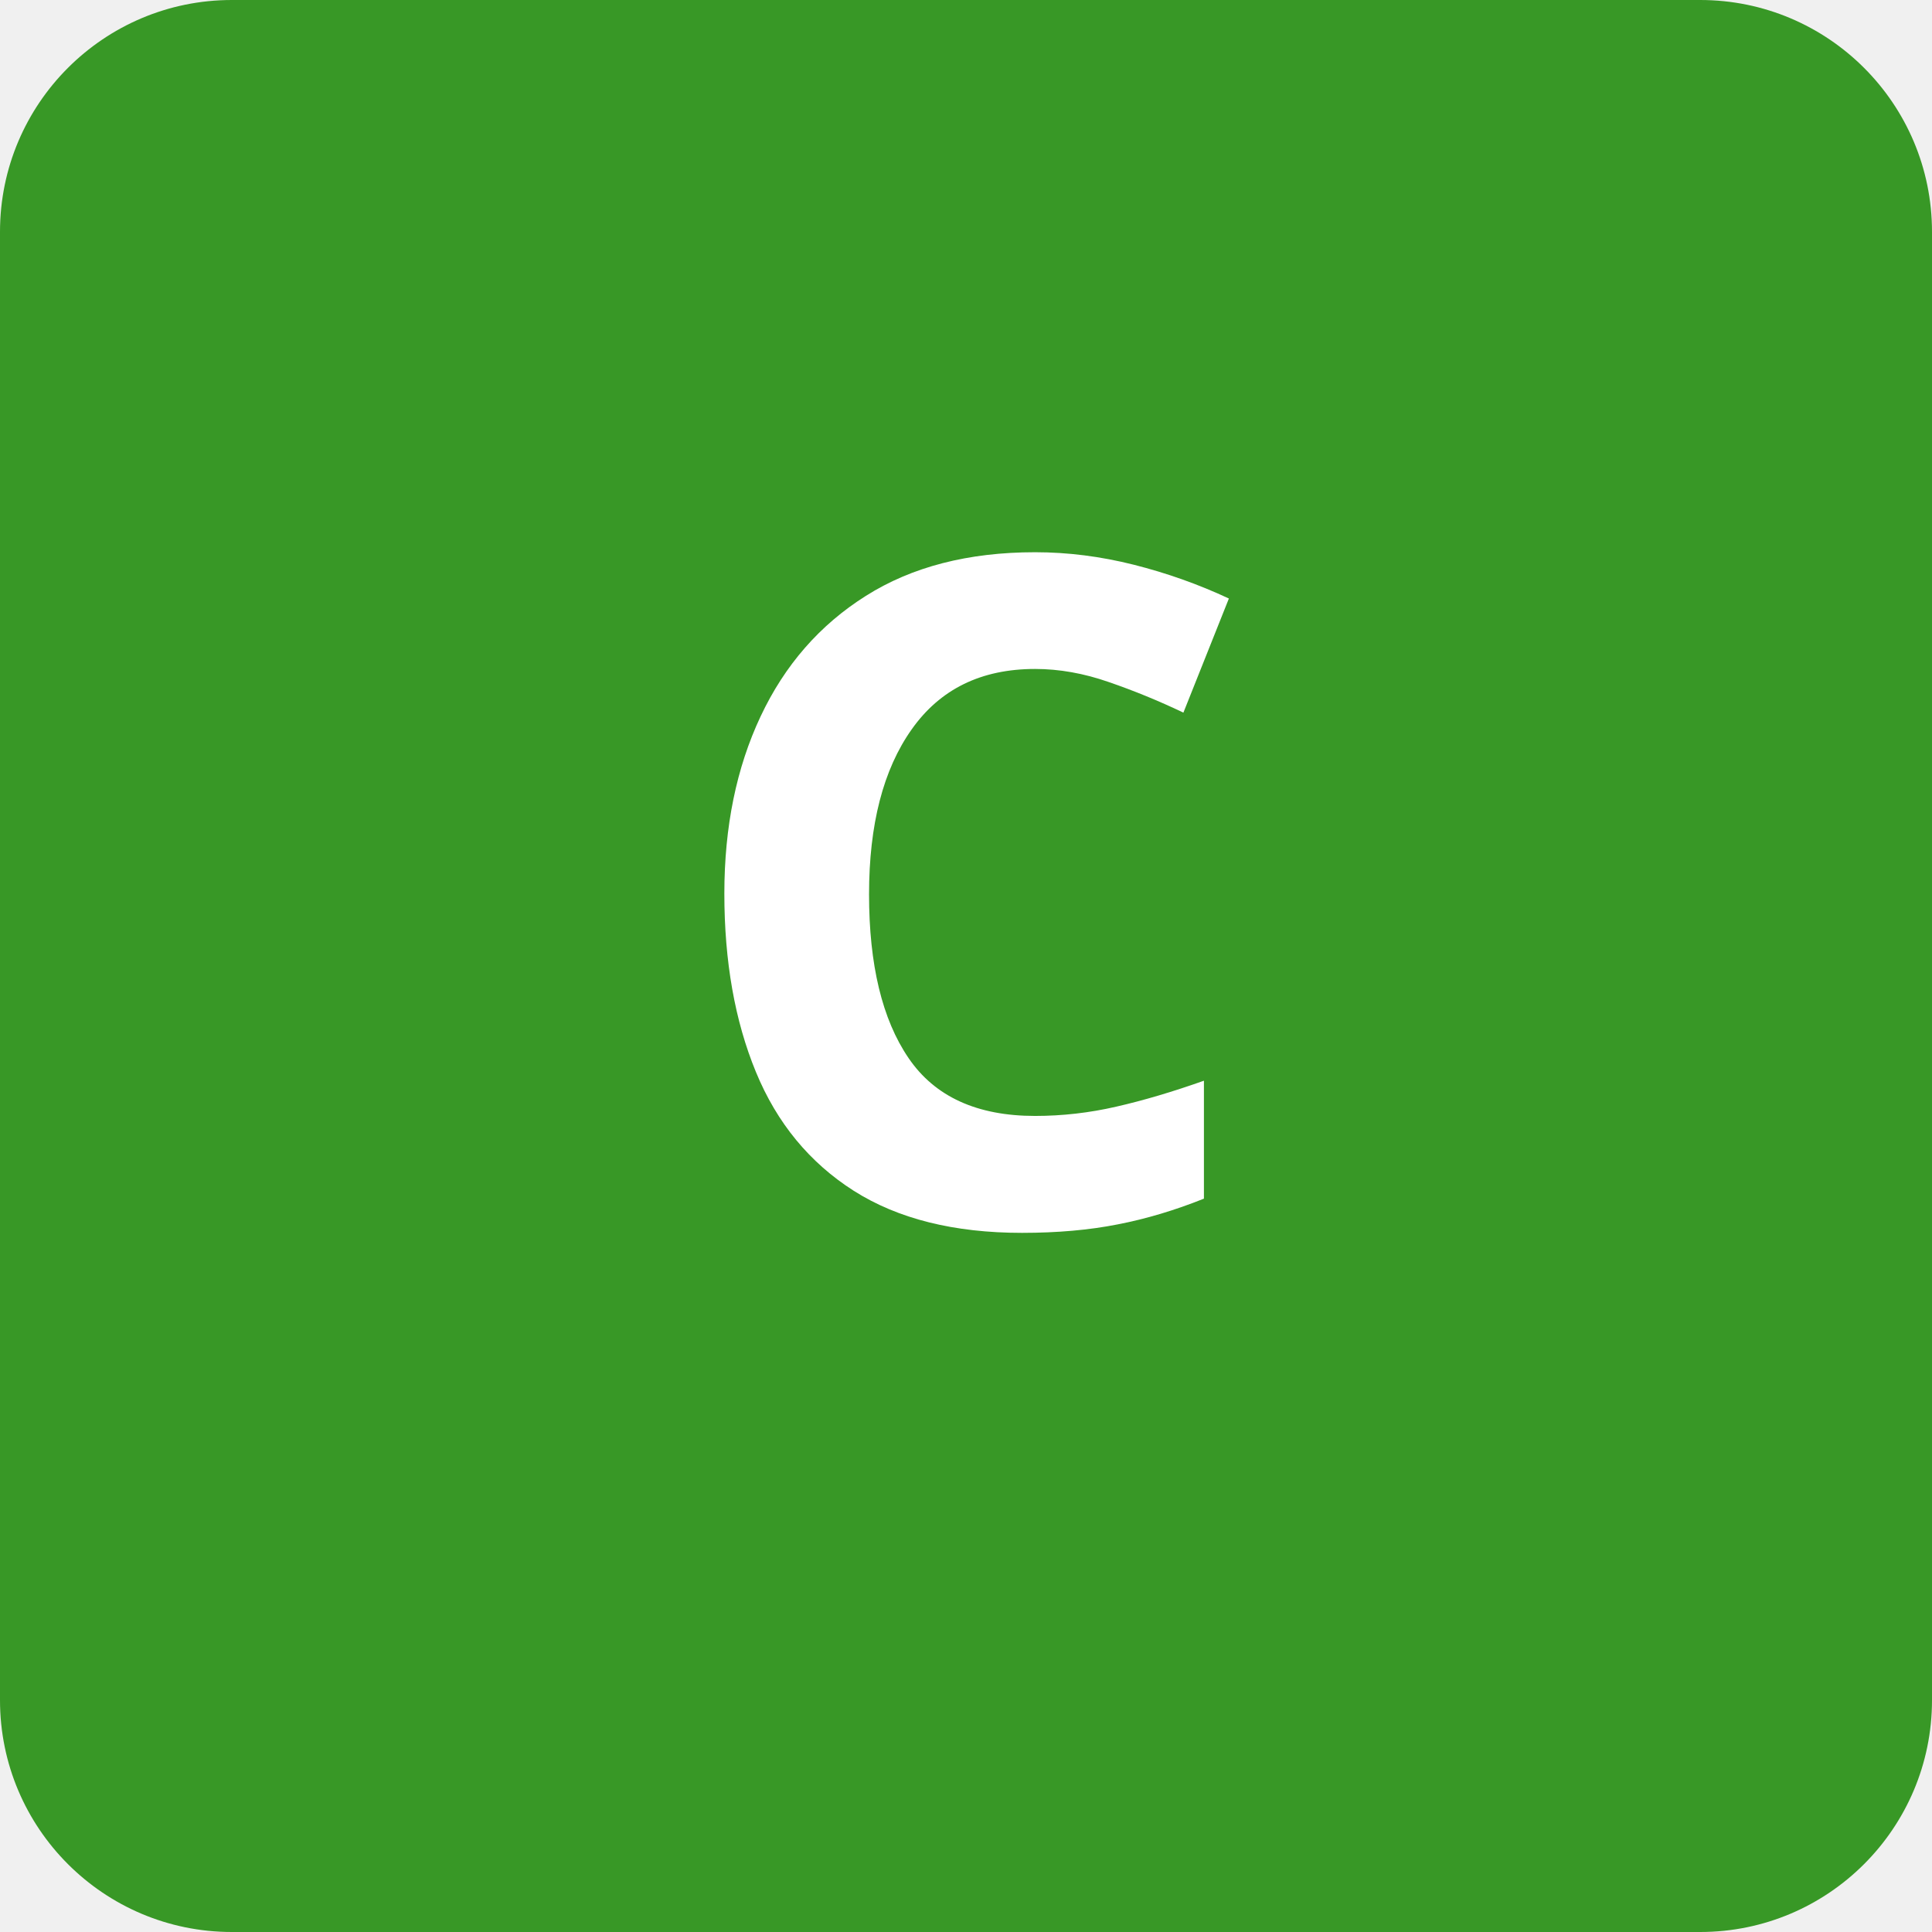
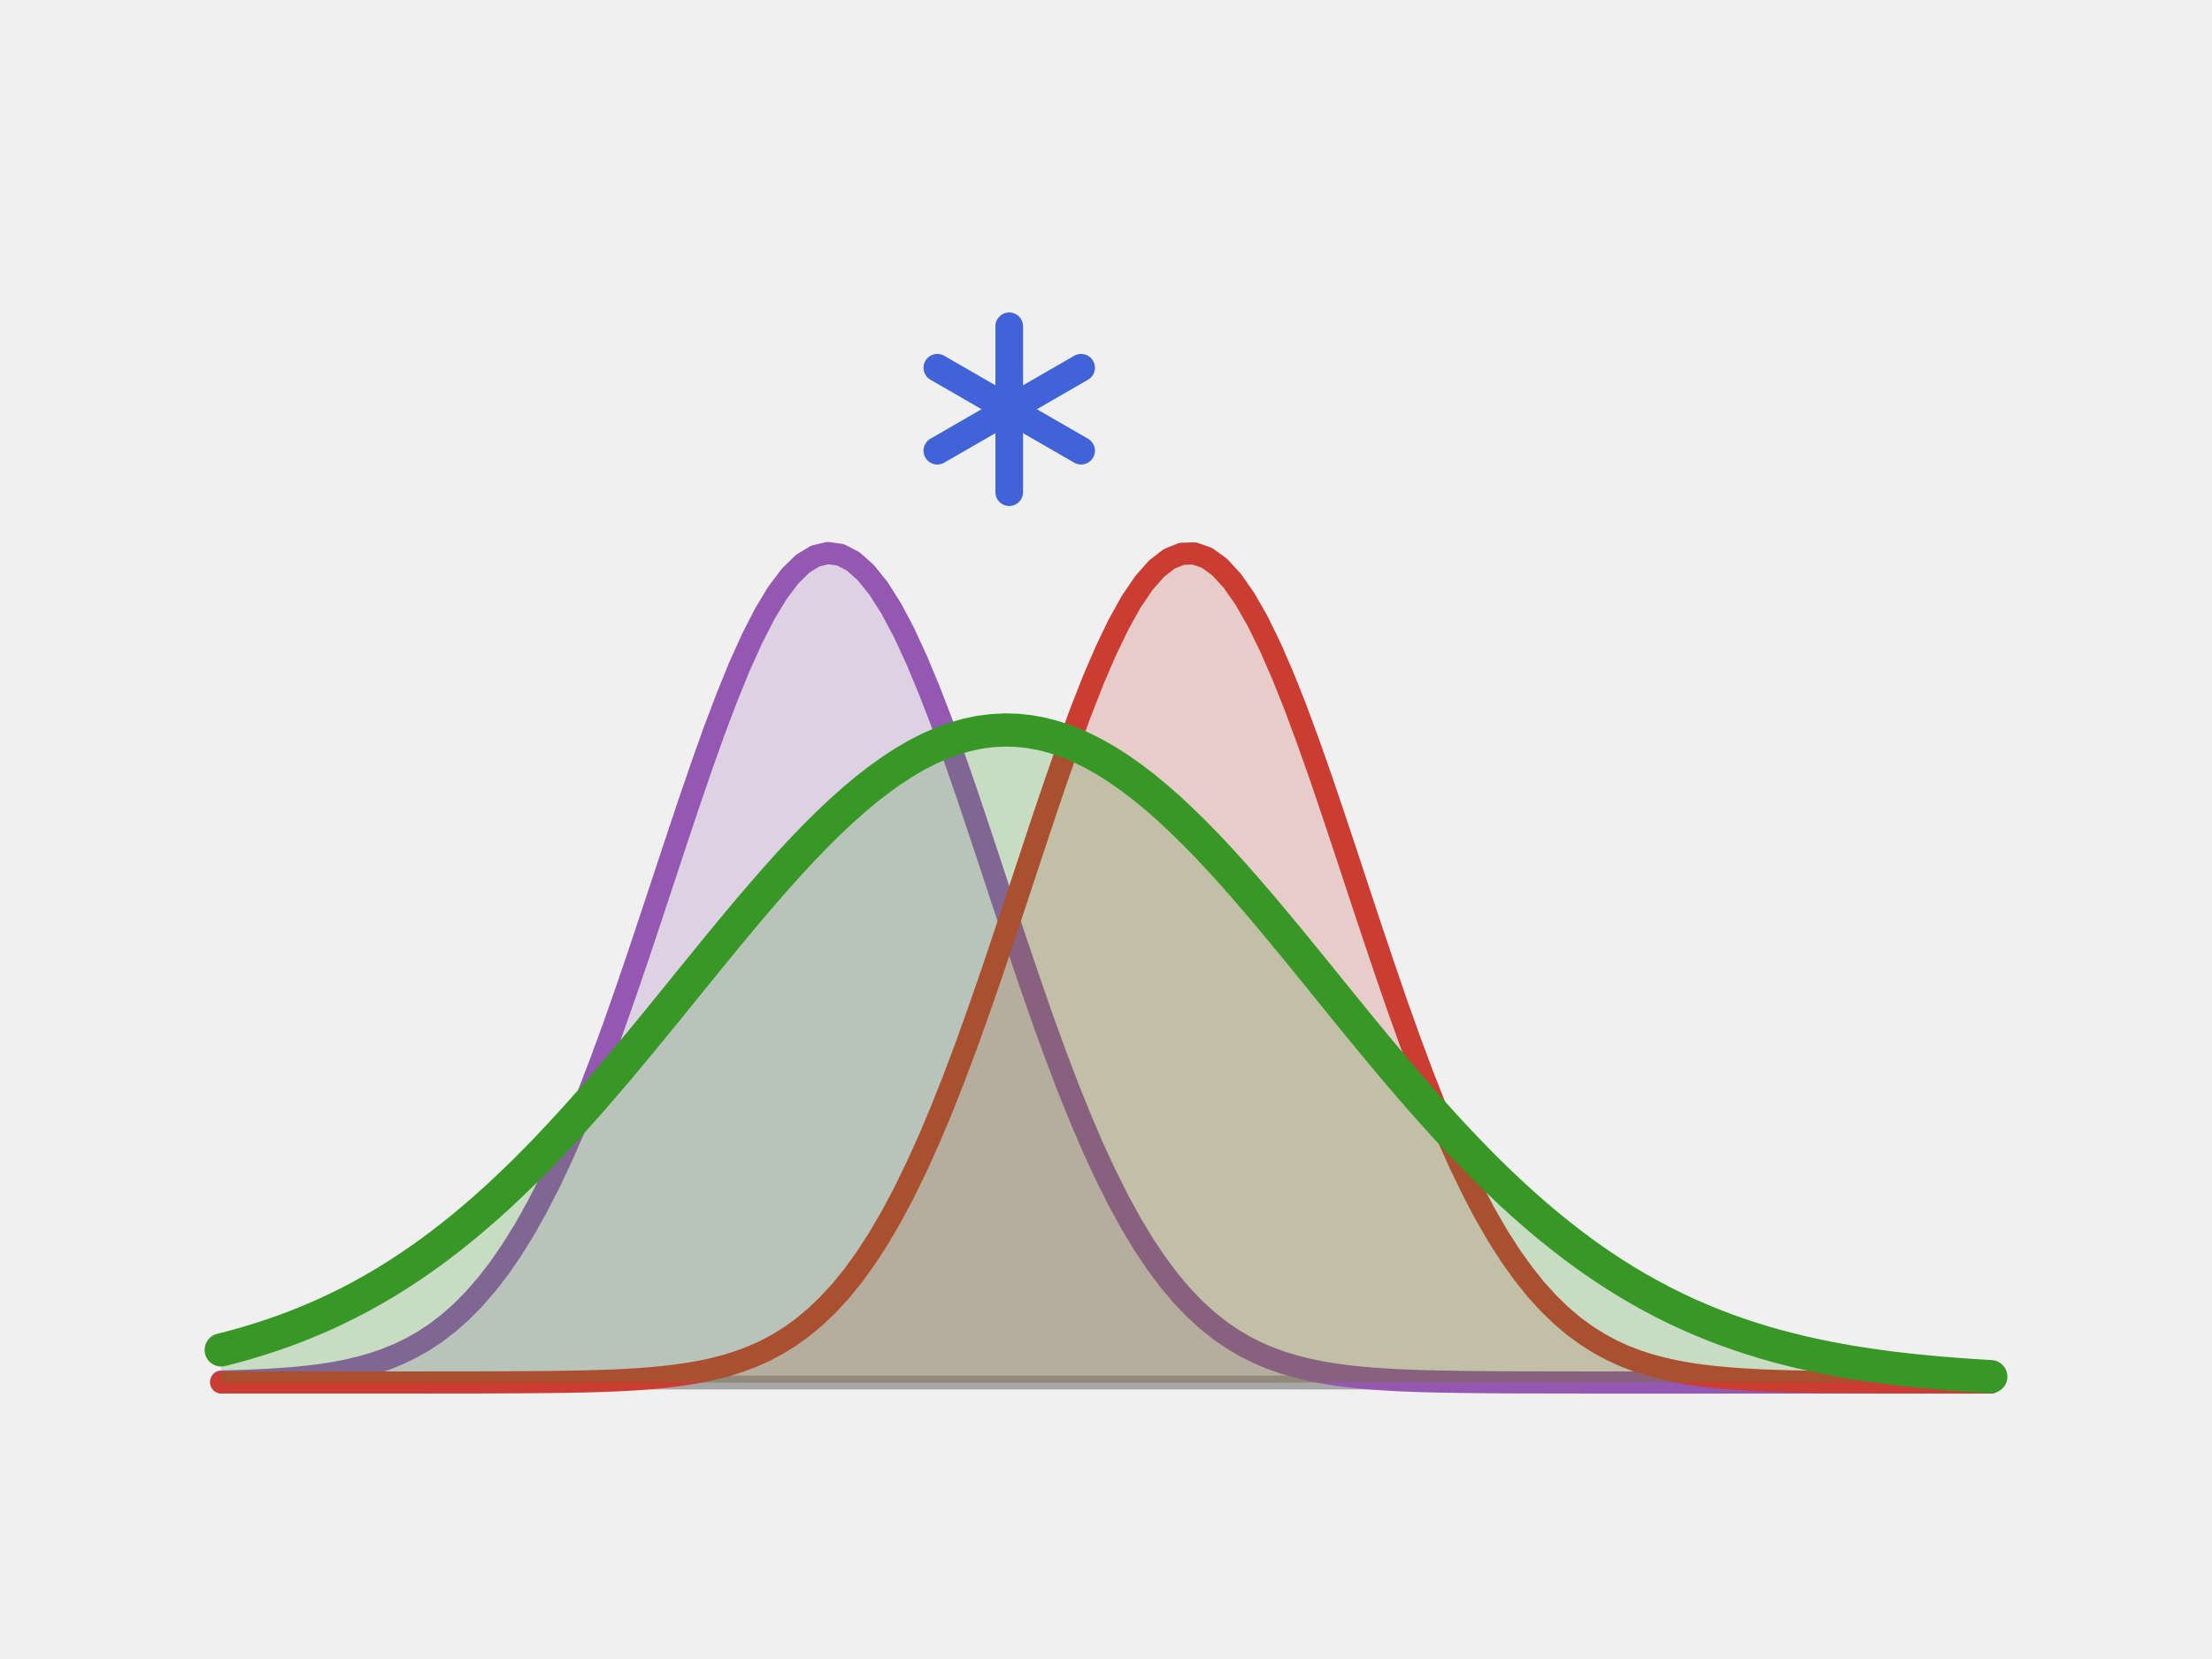
- <svg xmlns="http://www.w3.org/2000/svg" width="150" height="150" viewBox="0 0 150 150" role="img" aria-label="ConvolvedDistributions logo placeholder">
-   <rect width="150" height="150" rx="18" fill="#389826" />
-   <text x="75" y="95" font-family="sans-serif" font-size="72" font-weight="700" fill="#ffffff" text-anchor="middle">
-     C
-   </text>
+ <svg xmlns="http://www.w3.org/2000/svg" width="400" height="300" viewBox="0 0 400 300" role="img" aria-label="ConvolvedDistributions logo">
+   <line x1="40" y1="250" x2="360" y2="250" stroke="#888888" stroke-width="2.5" stroke-linecap="round" stroke-opacity="0.7" />
+   <path d="M 40.00 249.82 L 42.29 249.76 L 44.57 249.69 L 46.86 249.59 L 49.14 249.47 L 51.43 249.32 L 53.71 249.13 L 56.00 248.89 L 58.29 248.60 L 60.57 248.24 L 62.86 247.79 L 65.14 247.25 L 67.43 246.60 L 69.71 245.82 L 72.00 244.89 L 74.29 243.79 L 76.57 242.50 L 78.86 240.99 L 81.14 239.23 L 83.43 237.21 L 85.71 234.90 L 88.00 232.27 L 90.29 229.31 L 92.57 225.99 L 94.86 222.30 L 97.14 218.23 L 99.43 213.77 L 101.71 208.93 L 104.00 203.70 L 106.29 198.12 L 108.57 192.19 L 110.86 185.96 L 113.14 179.48 L 115.43 172.78 L 117.71 165.94 L 120.00 159.02 L 122.29 152.10 L 124.57 145.27 L 126.86 138.60 L 129.14 132.20 L 131.43 126.16 L 133.71 120.55 L 136.00 115.48 L 138.29 111.01 L 140.57 107.23 L 142.86 104.19 L 145.14 101.95 L 147.43 100.55 L 149.71 100.01 L 152.00 100.33 L 154.29 101.52 L 156.57 103.56 L 158.86 106.40 L 161.14 110.00 L 163.43 114.30 L 165.71 119.23 L 168.00 124.71 L 170.29 130.65 L 172.57 136.98 L 174.86 143.58 L 177.14 150.38 L 179.43 157.29 L 181.71 164.21 L 184.00 171.08 L 186.29 177.82 L 188.57 184.37 L 190.86 190.66 L 193.14 196.67 L 195.43 202.34 L 197.71 207.66 L 200.00 212.60 L 202.29 217.15 L 204.57 221.32 L 206.86 225.10 L 209.14 228.51 L 211.43 231.56 L 213.71 234.27 L 216.00 236.66 L 218.29 238.75 L 220.57 240.57 L 222.86 242.14 L 225.14 243.49 L 227.43 244.63 L 229.71 245.61 L 232.00 246.42 L 234.29 247.10 L 236.57 247.67 L 238.86 248.13 L 241.14 248.51 L 243.43 248.83 L 245.71 249.08 L 248.00 249.28 L 250.29 249.44 L 252.57 249.57 L 254.86 249.67 L 257.14 249.75 L 259.43 249.81 L 261.71 249.85 L 264.00 249.89 L 266.29 249.92 L 268.57 249.94 L 270.86 249.96 L 273.14 249.97 L 275.43 249.98 L 277.71 249.98 L 280.00 249.99 L 282.29 249.99 L 284.57 249.99 L 286.86 250.00 L 289.14 250.00 L 291.43 250.00 L 293.71 250.00 L 296.00 250.00 L 298.29 250.00 L 300.57 250.00 L 302.86 250.00 L 305.14 250.00 L 307.43 250.00 L 309.71 250.00 L 312.00 250.00 L 314.29 250.00 L 316.57 250.00 L 318.86 250.00 L 321.14 250.00 L 323.43 250.00 L 325.71 250.00 L 328.00 250.00 L 330.29 250.00 L 332.57 250.00 L 334.86 250.00 L 337.14 250.00 L 339.43 250.00 L 341.71 250.00 L 344.00 250.00 L 346.29 250.00 L 348.57 250.00 L 350.86 250.00 L 353.14 250.00 L 355.43 250.00 L 357.71 250.00 L 360.00 250.00 L 360.00 250.00 L 40.00 250.00 Z" fill="#9558B2" fill-opacity="0.20" />
+   <path d="M 40.00 249.82 L 42.29 249.76 L 44.57 249.69 L 46.86 249.59 L 49.14 249.47 L 51.43 249.32 L 53.71 249.13 L 56.00 248.89 L 58.29 248.60 L 60.57 248.24 L 62.86 247.79 L 65.14 247.25 L 67.43 246.60 L 69.71 245.82 L 72.00 244.89 L 74.29 243.79 L 76.57 242.50 L 78.86 240.99 L 81.14 239.23 L 83.43 237.21 L 85.71 234.90 L 88.00 232.27 L 90.29 229.31 L 92.57 225.99 L 94.86 222.30 L 97.14 218.23 L 99.43 213.77 L 101.71 208.93 L 104.00 203.70 L 106.29 198.12 L 108.57 192.19 L 110.86 185.96 L 113.14 179.48 L 115.43 172.78 L 117.71 165.94 L 120.00 159.02 L 122.29 152.10 L 124.57 145.27 L 126.86 138.60 L 129.14 132.20 L 131.43 126.16 L 133.71 120.55 L 136.00 115.48 L 138.29 111.01 L 140.57 107.23 L 142.86 104.19 L 145.14 101.95 L 147.43 100.55 L 149.71 100.01 L 152.00 100.33 L 154.29 101.52 L 156.57 103.56 L 158.86 106.40 L 161.14 110.00 L 163.43 114.30 L 165.71 119.23 L 168.00 124.71 L 170.29 130.65 L 172.57 136.98 L 174.86 143.58 L 177.14 150.38 L 179.43 157.29 L 181.71 164.21 L 184.00 171.08 L 186.29 177.82 L 188.57 184.37 L 190.86 190.66 L 193.14 196.67 L 195.43 202.34 L 197.71 207.66 L 200.00 212.60 L 202.29 217.15 L 204.57 221.32 L 206.86 225.10 L 209.14 228.51 L 211.43 231.56 L 213.71 234.27 L 216.00 236.66 L 218.29 238.75 L 220.57 240.57 L 222.86 242.14 L 225.14 243.49 L 227.43 244.63 L 229.71 245.61 L 232.00 246.42 L 234.29 247.10 L 236.57 247.67 L 238.86 248.13 L 241.14 248.51 L 243.43 248.83 L 245.71 249.08 L 248.00 249.28 L 250.29 249.44 L 252.57 249.57 L 254.86 249.67 L 257.14 249.75 L 259.43 249.81 L 261.71 249.85 L 264.00 249.89 L 266.29 249.92 L 268.57 249.94 L 270.86 249.96 L 273.14 249.97 L 275.43 249.98 L 277.71 249.98 L 280.00 249.99 L 282.29 249.99 L 284.57 249.99 L 286.86 250.00 L 289.14 250.00 L 291.43 250.00 L 293.71 250.00 L 296.00 250.00 L 298.29 250.00 L 300.57 250.00 L 302.86 250.00 L 305.14 250.00 L 307.43 250.00 L 309.71 250.00 L 312.00 250.00 L 314.29 250.00 L 316.57 250.00 L 318.86 250.00 L 321.14 250.00 L 323.43 250.00 L 325.71 250.00 L 328.00 250.00 L 330.29 250.00 L 332.57 250.00 L 334.86 250.00 L 337.14 250.00 L 339.43 250.00 L 341.71 250.00 L 344.00 250.00 L 346.29 250.00 L 348.57 250.00 L 350.86 250.00 L 353.14 250.00 L 355.43 250.00 L 357.71 250.00 L 360.00 250.00" fill="none" stroke="#9558B2" stroke-width="4" stroke-linejoin="round" stroke-linecap="round" />
+   <path d="M 40.00 250.00 L 42.29 250.00 L 44.57 250.00 L 46.86 250.00 L 49.14 250.00 L 51.43 250.00 L 53.71 250.00 L 56.00 250.00 L 58.29 250.00 L 60.57 250.00 L 62.86 250.00 L 65.14 250.00 L 67.43 250.00 L 69.71 250.00 L 72.00 250.00 L 74.29 250.00 L 76.57 250.00 L 78.86 249.99 L 81.14 249.99 L 83.43 249.99 L 85.71 249.99 L 88.00 249.98 L 90.29 249.97 L 92.57 249.96 L 94.86 249.95 L 97.14 249.93 L 99.43 249.91 L 101.71 249.88 L 104.00 249.84 L 106.29 249.79 L 108.57 249.72 L 110.86 249.64 L 113.14 249.53 L 115.43 249.39 L 117.71 249.22 L 120.00 249.00 L 122.29 248.73 L 124.57 248.40 L 126.86 248.00 L 129.14 247.50 L 131.43 246.90 L 133.71 246.18 L 136.00 245.32 L 138.29 244.30 L 140.57 243.09 L 142.86 241.68 L 145.14 240.03 L 147.43 238.13 L 149.71 235.95 L 152.00 233.46 L 154.29 230.65 L 156.57 227.49 L 158.86 223.96 L 161.14 220.06 L 163.43 215.77 L 165.71 211.09 L 168.00 206.03 L 170.29 200.60 L 172.57 194.82 L 174.86 188.72 L 177.14 182.34 L 179.43 175.73 L 181.71 168.95 L 184.00 162.05 L 186.29 155.12 L 188.57 148.24 L 190.86 141.49 L 193.14 134.97 L 195.43 128.75 L 197.71 122.94 L 200.00 117.63 L 202.29 112.88 L 204.57 108.79 L 206.86 105.42 L 209.14 102.83 L 211.43 101.06 L 213.71 100.14 L 216.00 100.08 L 218.29 100.90 L 220.57 102.56 L 222.86 105.06 L 225.14 108.33 L 227.43 112.34 L 229.71 117.00 L 232.00 122.25 L 234.29 128.00 L 236.57 134.17 L 238.86 140.66 L 241.14 147.39 L 243.43 154.26 L 245.71 161.19 L 248.00 168.09 L 250.29 174.89 L 252.57 181.53 L 254.86 187.94 L 257.14 194.08 L 259.43 199.90 L 261.71 205.38 L 264.00 210.48 L 266.29 215.21 L 268.57 219.55 L 270.86 223.50 L 273.14 227.07 L 275.43 230.27 L 277.71 233.13 L 280.00 235.65 L 282.29 237.87 L 284.57 239.81 L 286.86 241.48 L 289.14 242.92 L 291.43 244.16 L 293.71 245.20 L 296.00 246.08 L 298.29 246.82 L 300.57 247.43 L 302.86 247.94 L 305.14 248.36 L 307.43 248.70 L 309.71 248.97 L 312.00 249.19 L 314.29 249.37 L 316.57 249.51 L 318.86 249.63 L 321.14 249.71 L 323.43 249.78 L 325.71 249.83 L 328.00 249.88 L 330.29 249.91 L 332.57 249.93 L 334.86 249.95 L 337.14 249.96 L 339.43 249.97 L 341.71 249.98 L 344.00 249.99 L 346.29 249.99 L 348.57 249.99 L 350.86 249.99 L 353.14 250.00 L 355.43 250.00 L 357.71 250.00 L 360.00 250.00 L 360.00 250.00 L 40.00 250.00 Z" fill="#CB3C33" fill-opacity="0.20" />
+   <path d="M 40.00 250.00 L 42.29 250.00 L 44.57 250.00 L 46.86 250.00 L 49.14 250.00 L 51.43 250.00 L 53.71 250.00 L 56.00 250.00 L 58.29 250.00 L 60.57 250.00 L 62.86 250.00 L 65.14 250.00 L 67.43 250.00 L 69.71 250.00 L 72.00 250.00 L 74.29 250.00 L 76.57 250.00 L 78.86 249.99 L 81.14 249.99 L 83.43 249.99 L 85.71 249.99 L 88.00 249.98 L 90.29 249.97 L 92.57 249.96 L 94.86 249.95 L 97.14 249.93 L 99.43 249.91 L 101.71 249.88 L 104.00 249.84 L 106.29 249.79 L 108.57 249.72 L 110.86 249.64 L 113.14 249.53 L 115.43 249.39 L 117.71 249.22 L 120.00 249.00 L 122.29 248.73 L 124.57 248.40 L 126.86 248.00 L 129.14 247.50 L 131.43 246.90 L 133.71 246.18 L 136.00 245.32 L 138.29 244.30 L 140.57 243.09 L 142.86 241.68 L 145.14 240.03 L 147.43 238.13 L 149.71 235.95 L 152.00 233.46 L 154.29 230.65 L 156.57 227.49 L 158.86 223.96 L 161.14 220.06 L 163.43 215.77 L 165.71 211.09 L 168.00 206.03 L 170.29 200.60 L 172.57 194.82 L 174.86 188.72 L 177.14 182.34 L 179.43 175.73 L 181.71 168.95 L 184.00 162.05 L 186.29 155.12 L 188.57 148.24 L 190.86 141.49 L 193.14 134.97 L 195.43 128.75 L 197.71 122.94 L 200.00 117.63 L 202.29 112.88 L 204.57 108.79 L 206.86 105.42 L 209.14 102.83 L 211.43 101.06 L 213.71 100.14 L 216.00 100.08 L 218.29 100.90 L 220.57 102.56 L 222.86 105.06 L 225.14 108.33 L 227.43 112.34 L 229.71 117.00 L 232.00 122.25 L 234.29 128.00 L 236.57 134.17 L 238.86 140.66 L 241.14 147.39 L 243.43 154.26 L 245.71 161.19 L 248.00 168.09 L 250.29 174.89 L 252.57 181.53 L 254.86 187.94 L 257.14 194.08 L 259.43 199.90 L 261.71 205.38 L 264.00 210.48 L 266.29 215.21 L 268.57 219.55 L 270.86 223.50 L 273.14 227.07 L 275.43 230.27 L 277.71 233.13 L 280.00 235.65 L 282.29 237.87 L 284.57 239.81 L 286.86 241.48 L 289.14 242.92 L 291.43 244.16 L 293.71 245.20 L 296.00 246.08 L 298.29 246.82 L 300.57 247.43 L 302.86 247.94 L 305.14 248.36 L 307.43 248.70 L 309.71 248.97 L 312.00 249.19 L 314.29 249.37 L 316.57 249.51 L 318.86 249.63 L 321.14 249.71 L 323.43 249.78 L 325.71 249.83 L 328.00 249.88 L 330.29 249.91 L 332.57 249.93 L 334.86 249.95 L 337.14 249.96 L 339.43 249.97 L 341.71 249.98 L 344.00 249.99 L 346.29 249.99 L 348.57 249.99 L 350.86 249.99 L 353.14 250.00 L 355.43 250.00 L 357.71 250.00 L 360.00 250.00" fill="none" stroke="#CB3C33" stroke-width="4" stroke-linejoin="round" stroke-linecap="round" />
+   <path d="M 40.00 244.11 L 42.29 243.52 L 44.57 242.88 L 46.86 242.18 L 49.14 241.44 L 51.43 240.64 L 53.71 239.78 L 56.00 238.85 L 58.29 237.87 L 60.57 236.81 L 62.86 235.69 L 65.14 234.50 L 67.43 233.23 L 69.71 231.89 L 72.00 230.46 L 74.29 228.96 L 76.57 227.39 L 78.86 225.72 L 81.14 223.98 L 83.43 222.16 L 85.71 220.25 L 88.00 218.27 L 90.29 216.20 L 92.57 214.05 L 94.86 211.83 L 97.14 209.54 L 99.43 207.17 L 101.71 204.73 L 104.00 202.23 L 106.29 199.67 L 108.57 197.05 L 110.86 194.39 L 113.14 191.68 L 115.43 188.93 L 117.71 186.16 L 120.00 183.36 L 122.29 180.54 L 124.57 177.72 L 126.86 174.91 L 129.14 172.10 L 131.43 169.31 L 133.71 166.56 L 136.00 163.84 L 138.29 161.18 L 140.57 158.57 L 142.86 156.03 L 145.14 153.57 L 147.43 151.21 L 149.71 148.94 L 152.00 146.77 L 154.29 144.73 L 156.57 142.81 L 158.86 141.03 L 161.14 139.39 L 163.43 137.90 L 165.71 136.56 L 168.00 135.39 L 170.29 134.38 L 172.57 133.55 L 174.86 132.89 L 177.14 132.41 L 179.43 132.12 L 181.71 132.00 L 184.00 132.07 L 186.29 132.32 L 188.57 132.75 L 190.86 133.37 L 193.14 134.16 L 195.43 135.12 L 197.71 136.25 L 200.00 137.55 L 202.29 139.00 L 204.57 140.61 L 206.86 142.35 L 209.14 144.24 L 211.43 146.25 L 213.71 148.39 L 216.00 150.63 L 218.29 152.97 L 220.57 155.41 L 222.86 157.93 L 225.14 160.52 L 227.43 163.17 L 229.71 165.88 L 232.00 168.62 L 234.29 171.40 L 236.57 174.20 L 238.86 177.02 L 241.14 179.84 L 243.43 182.66 L 245.71 185.46 L 248.00 188.24 L 250.29 191.00 L 252.57 193.71 L 254.86 196.39 L 257.14 199.02 L 259.43 201.59 L 261.71 204.11 L 264.00 206.56 L 266.29 208.95 L 268.57 211.27 L 270.86 213.51 L 273.14 215.67 L 275.43 217.76 L 277.71 219.76 L 280.00 221.69 L 282.29 223.53 L 284.57 225.30 L 286.86 226.98 L 289.14 228.58 L 291.43 230.10 L 293.71 231.54 L 296.00 232.90 L 298.29 234.19 L 300.57 235.40 L 302.86 236.54 L 305.14 237.61 L 307.43 238.61 L 309.71 239.55 L 312.00 240.43 L 314.29 241.24 L 316.57 242.00 L 318.86 242.71 L 321.14 243.36 L 323.43 243.96 L 325.71 244.52 L 328.00 245.03 L 330.29 245.51 L 332.57 245.94 L 334.86 246.34 L 337.14 246.70 L 339.43 247.03 L 341.71 247.34 L 344.00 247.61 L 346.29 247.86 L 348.57 248.09 L 350.86 248.30 L 353.14 248.48 L 355.43 248.65 L 357.71 248.80 L 360.00 248.94 L 360.00 250.00 L 40.00 250.00 Z" fill="#389826" fill-opacity="0.22" />
+   <path d="M 40.00 244.11 L 42.29 243.52 L 44.57 242.88 L 46.86 242.18 L 49.14 241.44 L 51.43 240.64 L 53.71 239.78 L 56.00 238.85 L 58.29 237.87 L 60.57 236.81 L 62.86 235.69 L 65.14 234.50 L 67.43 233.23 L 69.71 231.89 L 72.00 230.46 L 74.29 228.96 L 76.57 227.39 L 78.86 225.72 L 81.14 223.98 L 83.43 222.16 L 85.71 220.25 L 88.00 218.27 L 90.29 216.20 L 92.57 214.05 L 94.86 211.83 L 97.14 209.54 L 99.43 207.17 L 101.71 204.73 L 104.00 202.23 L 106.29 199.67 L 108.57 197.05 L 110.86 194.39 L 113.14 191.68 L 115.43 188.93 L 117.71 186.16 L 120.00 183.36 L 122.29 180.54 L 124.57 177.72 L 126.86 174.91 L 129.14 172.10 L 131.43 169.31 L 133.71 166.56 L 136.00 163.84 L 138.29 161.18 L 140.57 158.57 L 142.86 156.03 L 145.14 153.57 L 147.43 151.21 L 149.71 148.94 L 152.00 146.77 L 154.29 144.73 L 156.57 142.81 L 158.86 141.03 L 161.14 139.39 L 163.43 137.90 L 165.71 136.56 L 168.00 135.39 L 170.29 134.38 L 172.57 133.55 L 174.86 132.89 L 177.14 132.41 L 179.43 132.12 L 181.71 132.00 L 184.00 132.07 L 186.29 132.32 L 188.57 132.75 L 190.86 133.37 L 193.14 134.16 L 195.43 135.12 L 197.71 136.25 L 200.00 137.55 L 202.29 139.00 L 204.57 140.61 L 206.86 142.35 L 209.14 144.24 L 211.43 146.25 L 213.71 148.39 L 216.00 150.63 L 218.29 152.97 L 220.57 155.41 L 222.86 157.93 L 225.14 160.52 L 227.43 163.17 L 229.71 165.88 L 232.00 168.62 L 234.29 171.40 L 236.57 174.20 L 238.86 177.02 L 241.14 179.84 L 243.43 182.66 L 245.71 185.46 L 248.00 188.24 L 250.29 191.00 L 252.57 193.71 L 254.86 196.39 L 257.14 199.02 L 259.43 201.59 L 261.71 204.11 L 264.00 206.56 L 266.29 208.95 L 268.57 211.27 L 270.86 213.51 L 273.14 215.67 L 275.43 217.76 L 277.71 219.76 L 280.00 221.69 L 282.29 223.53 L 284.57 225.30 L 286.86 226.98 L 289.14 228.58 L 291.43 230.10 L 293.71 231.54 L 296.00 232.90 L 298.29 234.19 L 300.57 235.40 L 302.86 236.54 L 305.14 237.61 L 307.43 238.61 L 309.71 239.55 L 312.00 240.43 L 314.29 241.24 L 316.57 242.00 L 318.86 242.71 L 321.14 243.36 L 323.43 243.96 L 325.71 244.52 L 328.00 245.03 L 330.29 245.51 L 332.57 245.94 L 334.86 246.34 L 337.14 246.70 L 339.43 247.03 L 341.71 247.34 L 344.00 247.61 L 346.29 247.86 L 348.57 248.09 L 350.86 248.30 L 353.14 248.48 L 355.43 248.65 L 357.71 248.80 L 360.00 248.94" fill="none" stroke="#389826" stroke-width="6" stroke-linejoin="round" stroke-linecap="round" />
+   <line x1="182.5" y1="74.0" x2="182.5" y2="59.0" stroke="#4063D8" stroke-width="5" stroke-linecap="round" />
+   <line x1="182.5" y1="74.0" x2="169.5" y2="66.5" stroke="#4063D8" stroke-width="5" stroke-linecap="round" />
+   <line x1="182.5" y1="74.0" x2="169.5" y2="81.5" stroke="#4063D8" stroke-width="5" stroke-linecap="round" />
+   <line x1="182.5" y1="74.0" x2="182.5" y2="89.0" stroke="#4063D8" stroke-width="5" stroke-linecap="round" />
+   <line x1="182.5" y1="74.0" x2="195.5" y2="81.5" stroke="#4063D8" stroke-width="5" stroke-linecap="round" />
+   <line x1="182.5" y1="74.0" x2="195.5" y2="66.5" stroke="#4063D8" stroke-width="5" stroke-linecap="round" />
</svg>
